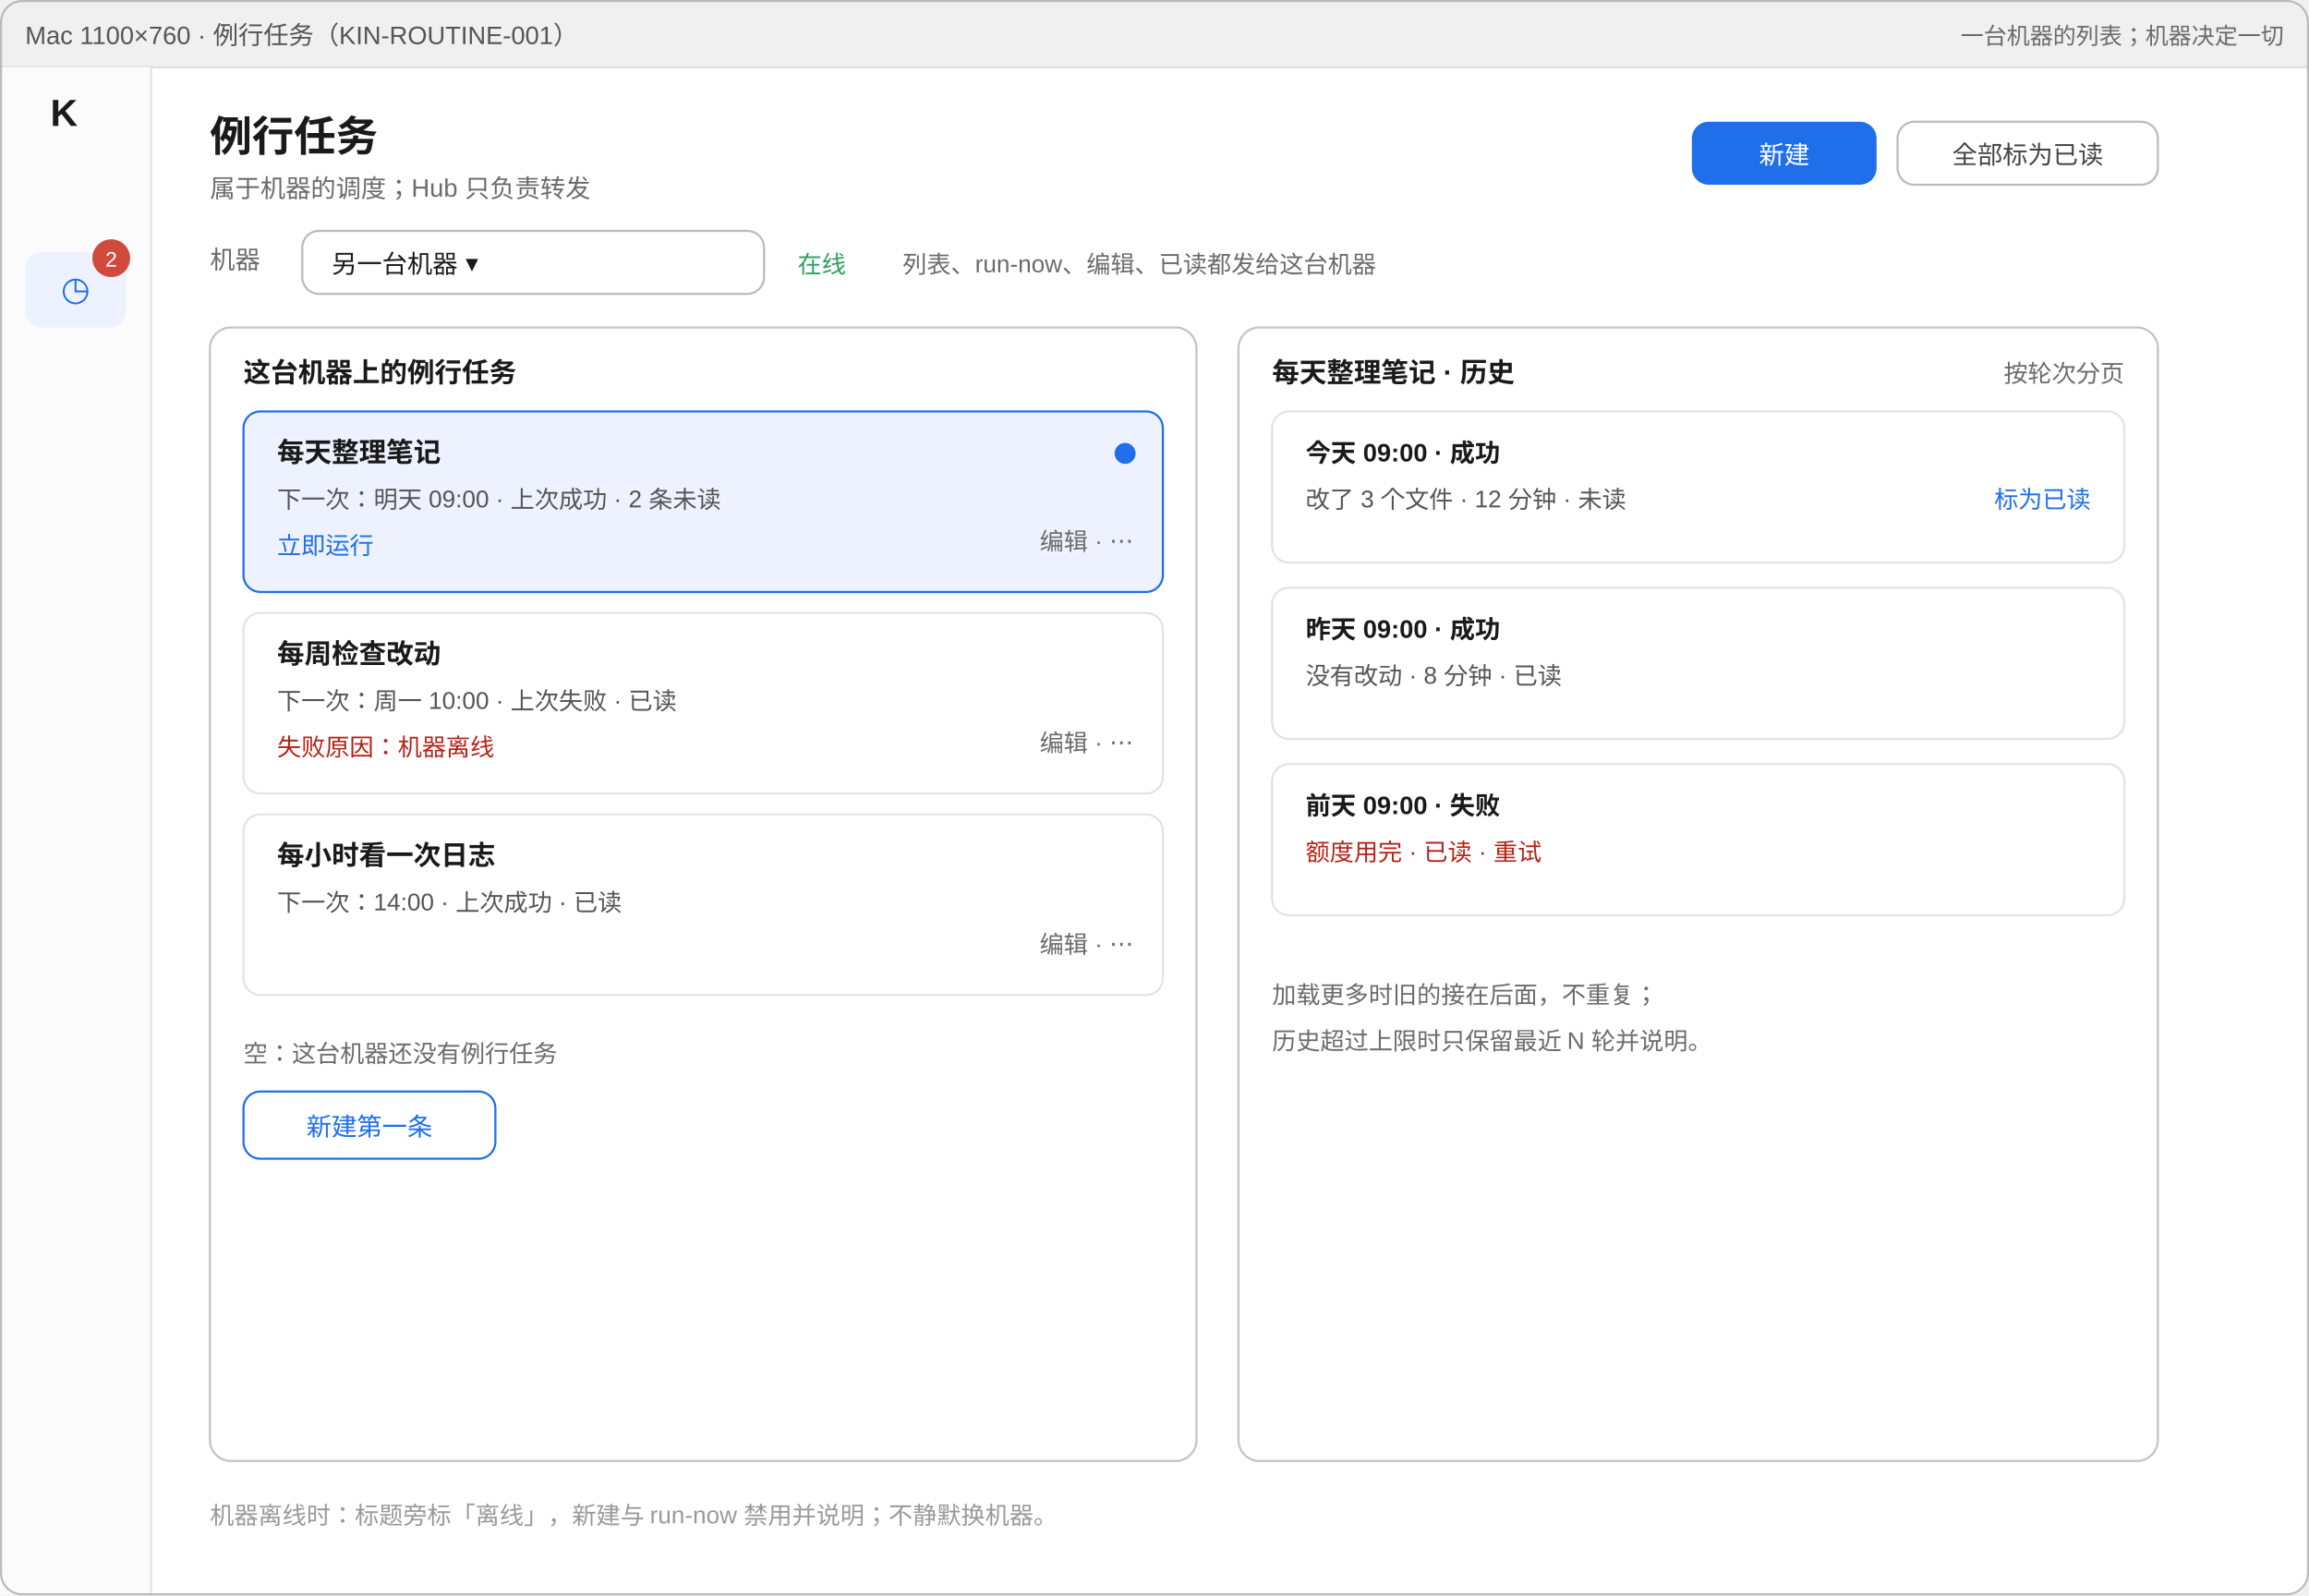
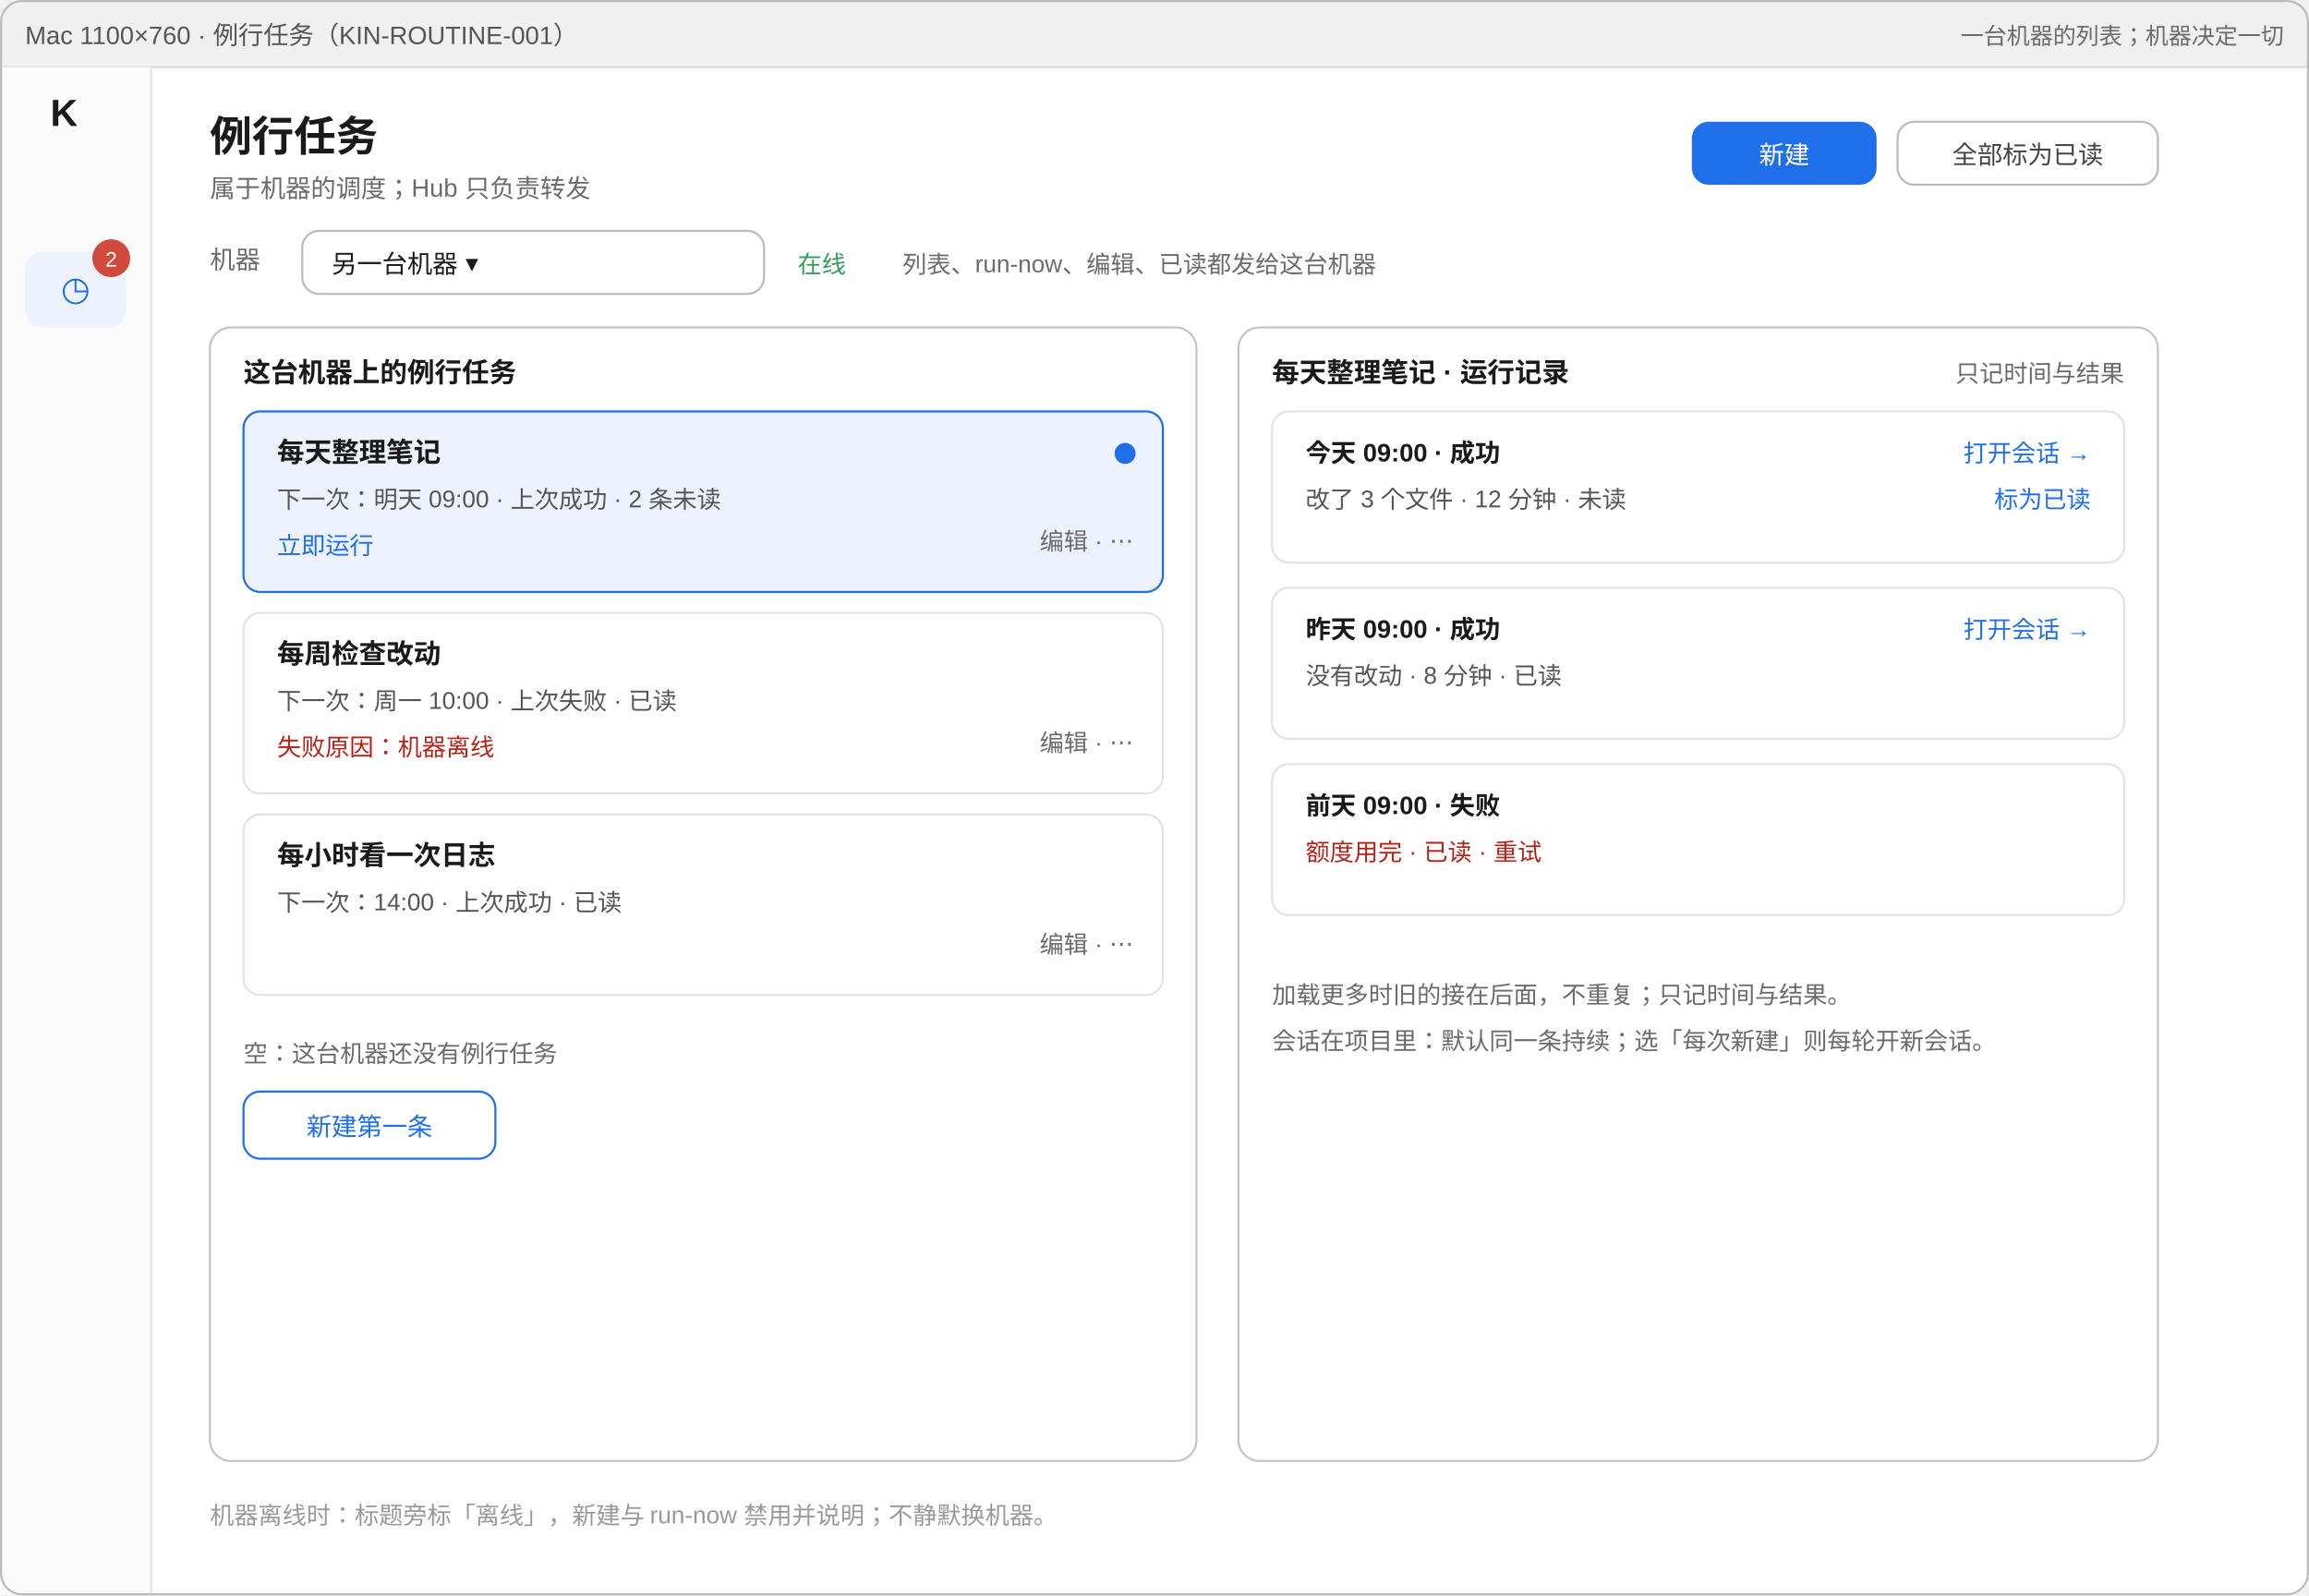
<svg xmlns="http://www.w3.org/2000/svg" width="1100" height="760" viewBox="0 0 1100 760">
  <g font-family="PingFang SC, Helvetica Neue, Arial, sans-serif">
    <rect width="1100" height="760" fill="#ffffff" rx="10" />
    <rect width="1100" height="32" fill="#f0f0f0" rx="10" />
    <rect y="10" width="1100" height="22" fill="#f0f0f0" />
    <line x1="0" y1="32" x2="1100" y2="32" stroke="#dddddd" />
    <text x="12" y="21" font-size="12" fill="#555">Mac 1100×760 · 例行任务（KIN-ROUTINE-001）</text>
    <text x="1088" y="21" font-size="11" fill="#6b6b6b" text-anchor="end">一台机器的列表；机器决定一切</text>
    <rect x="0" y="32" width="72" height="728" fill="#fbfbfb" />
    <line x1="72" y1="32" x2="72" y2="760" stroke="#e3e3e3" />
    <text x="24" y="60" font-size="18" fill="#1a1a1a" font-weight="600">K</text>
    <rect x="12" y="120" width="48" height="36" rx="8" fill="#eef2ff" />
    <text x="36" y="143" font-size="16" fill="#1f6feb" text-anchor="middle">◷</text>
    <rect x="44" y="114" width="18" height="18" rx="9" fill="#d04a3e" />
    <text x="53" y="127" font-size="10" fill="#ffffff" text-anchor="middle">2</text>
    <text x="100" y="72" font-size="20" fill="#1a1a1a" font-weight="600">例行任务</text>
    <text x="100" y="94" font-size="12" fill="#6b6b6b">属于机器的调度；Hub 只负责转发</text>
    <rect x="806" y="58" width="88" height="30" rx="8" fill="#1f6feb" />
    <text x="850" y="78" font-size="12" fill="#ffffff" text-anchor="middle">新建</text>
    <rect x="904" y="58" width="124" height="30" rx="8" fill="#ffffff" stroke="#bbbbbb" />
    <text x="966" y="78" font-size="12" fill="#444" text-anchor="middle">全部标为已读</text>
    <text x="100" y="128" font-size="12" fill="#6b6b6b">机器</text>
    <rect x="144" y="110" width="220" height="30" rx="8" fill="#ffffff" stroke="#bbbbbb" />
    <text x="158" y="130" font-size="12" fill="#1a1a1a">另一台机器 ▾</text>
    <text x="380" y="130" font-size="11.5" fill="#2f9e5f">在线</text>
    <text x="430" y="130" font-size="11.5" fill="#6b6b6b">列表、run-now、编辑、已读都发给这台机器</text>
    <rect x="100" y="156" width="470" height="540" rx="10" fill="#ffffff" stroke="#c4c4c4" />
    <text x="116" y="182" font-size="13" fill="#1a1a1a" font-weight="600">这台机器上的例行任务</text>
    <rect x="116" y="196" width="438" height="86" rx="8" fill="#eef2ff" stroke="#1f6feb" />
    <text x="132" y="220" font-size="13" fill="#1a1a1a" font-weight="600">每天整理笔记</text>
    <circle cx="536" cy="216" r="5" fill="#1f6feb" />
    <text x="132" y="242" font-size="11.5" fill="#555">下一次：明天 09:00 · 上次成功 · 2 条未读</text>
    <text x="132" y="264" font-size="11.5" fill="#1f6feb">立即运行</text>
    <text x="540" y="262" font-size="11.5" fill="#6b6b6b" text-anchor="end">编辑 · ⋯</text>
    <rect x="116" y="292" width="438" height="86" rx="8" fill="#ffffff" stroke="#e3e3e3" />
    <text x="132" y="316" font-size="13" fill="#1a1a1a" font-weight="600">每周检查改动</text>
    <text x="132" y="338" font-size="11.5" fill="#555">下一次：周一 10:00 · 上次失败 · 已读</text>
    <text x="132" y="360" font-size="11.5" fill="#b42318">失败原因：机器离线</text>
    <text x="540" y="358" font-size="11.5" fill="#6b6b6b" text-anchor="end">编辑 · ⋯</text>
    <rect x="116" y="388" width="438" height="86" rx="8" fill="#ffffff" stroke="#e3e3e3" />
    <text x="132" y="412" font-size="13" fill="#1a1a1a" font-weight="600">每小时看一次日志</text>
    <text x="132" y="434" font-size="11.5" fill="#555">下一次：14:00 · 上次成功 · 已读</text>
    <text x="540" y="454" font-size="11.5" fill="#6b6b6b" text-anchor="end">编辑 · ⋯</text>
    <text x="116" y="506" font-size="11.5" fill="#6b6b6b">空：这台机器还没有例行任务</text>
    <rect x="116" y="520" width="120" height="32" rx="8" fill="#ffffff" stroke="#1f6feb" />
    <text x="176" y="541" font-size="12" fill="#1f6feb" text-anchor="middle">新建第一条</text>
    <rect x="590" y="156" width="438" height="540" rx="10" fill="#ffffff" stroke="#c4c4c4" />
-     <text x="606" y="182" font-size="13" fill="#1a1a1a" font-weight="600">每天整理笔记 · 历史</text>
-     <text x="1012" y="182" font-size="11.5" fill="#6b6b6b" text-anchor="end">按轮次分页</text>
+     <text x="606" y="182" font-size="13" fill="#1a1a1a" font-weight="600">每天整理笔记 · 运行记录</text>
+     <text x="1012" y="182" font-size="11.5" fill="#6b6b6b" text-anchor="end">只记时间与结果</text>
    <rect x="606" y="196" width="406" height="72" rx="8" fill="#ffffff" stroke="#e3e3e3" />
    <text x="622" y="220" font-size="12" fill="#1a1a1a" font-weight="600">今天 09:00 · 成功</text>
+     <text x="996" y="220" font-size="11.5" fill="#1f6feb" text-anchor="end">打开会话 →</text>
    <text x="622" y="242" font-size="11.5" fill="#555">改了 3 个文件 · 12 分钟 · 未读</text>
    <text x="996" y="242" font-size="11.5" fill="#1f6feb" text-anchor="end">标为已读</text>
    <rect x="606" y="280" width="406" height="72" rx="8" fill="#ffffff" stroke="#e3e3e3" />
    <text x="622" y="304" font-size="12" fill="#1a1a1a" font-weight="600">昨天 09:00 · 成功</text>
+     <text x="996" y="304" font-size="11.5" fill="#1f6feb" text-anchor="end">打开会话 →</text>
    <text x="622" y="326" font-size="11.5" fill="#555">没有改动 · 8 分钟 · 已读</text>
    <rect x="606" y="364" width="406" height="72" rx="8" fill="#ffffff" stroke="#e3e3e3" />
    <text x="622" y="388" font-size="12" fill="#1a1a1a" font-weight="600">前天 09:00 · 失败</text>
    <text x="622" y="410" font-size="11.5" fill="#b42318">额度用完 · 已读 · 重试</text>
-     <text x="606" y="478" font-size="11.5" fill="#6b6b6b">加载更多时旧的接在后面，不重复；</text>
-     <text x="606" y="500" font-size="11.5" fill="#6b6b6b">历史超过上限时只保留最近 N 轮并说明。</text>
+     <text x="606" y="478" font-size="11.5" fill="#6b6b6b">加载更多时旧的接在后面，不重复；只记时间与结果。</text>
+     <text x="606" y="500" font-size="11.5" fill="#6b6b6b">会话在项目里：默认同一条持续；选「每次新建」则每轮开新会话。</text>
    <text x="100" y="726" font-size="11.5" fill="#999">机器离线时：标题旁标「离线」，新建与 run-now 禁用并说明；不静默换机器。</text>
    <rect x="0.5" y="0.5" width="1099" height="759" fill="none" rx="10" stroke="#bbbbbb" />
  </g>
</svg>
